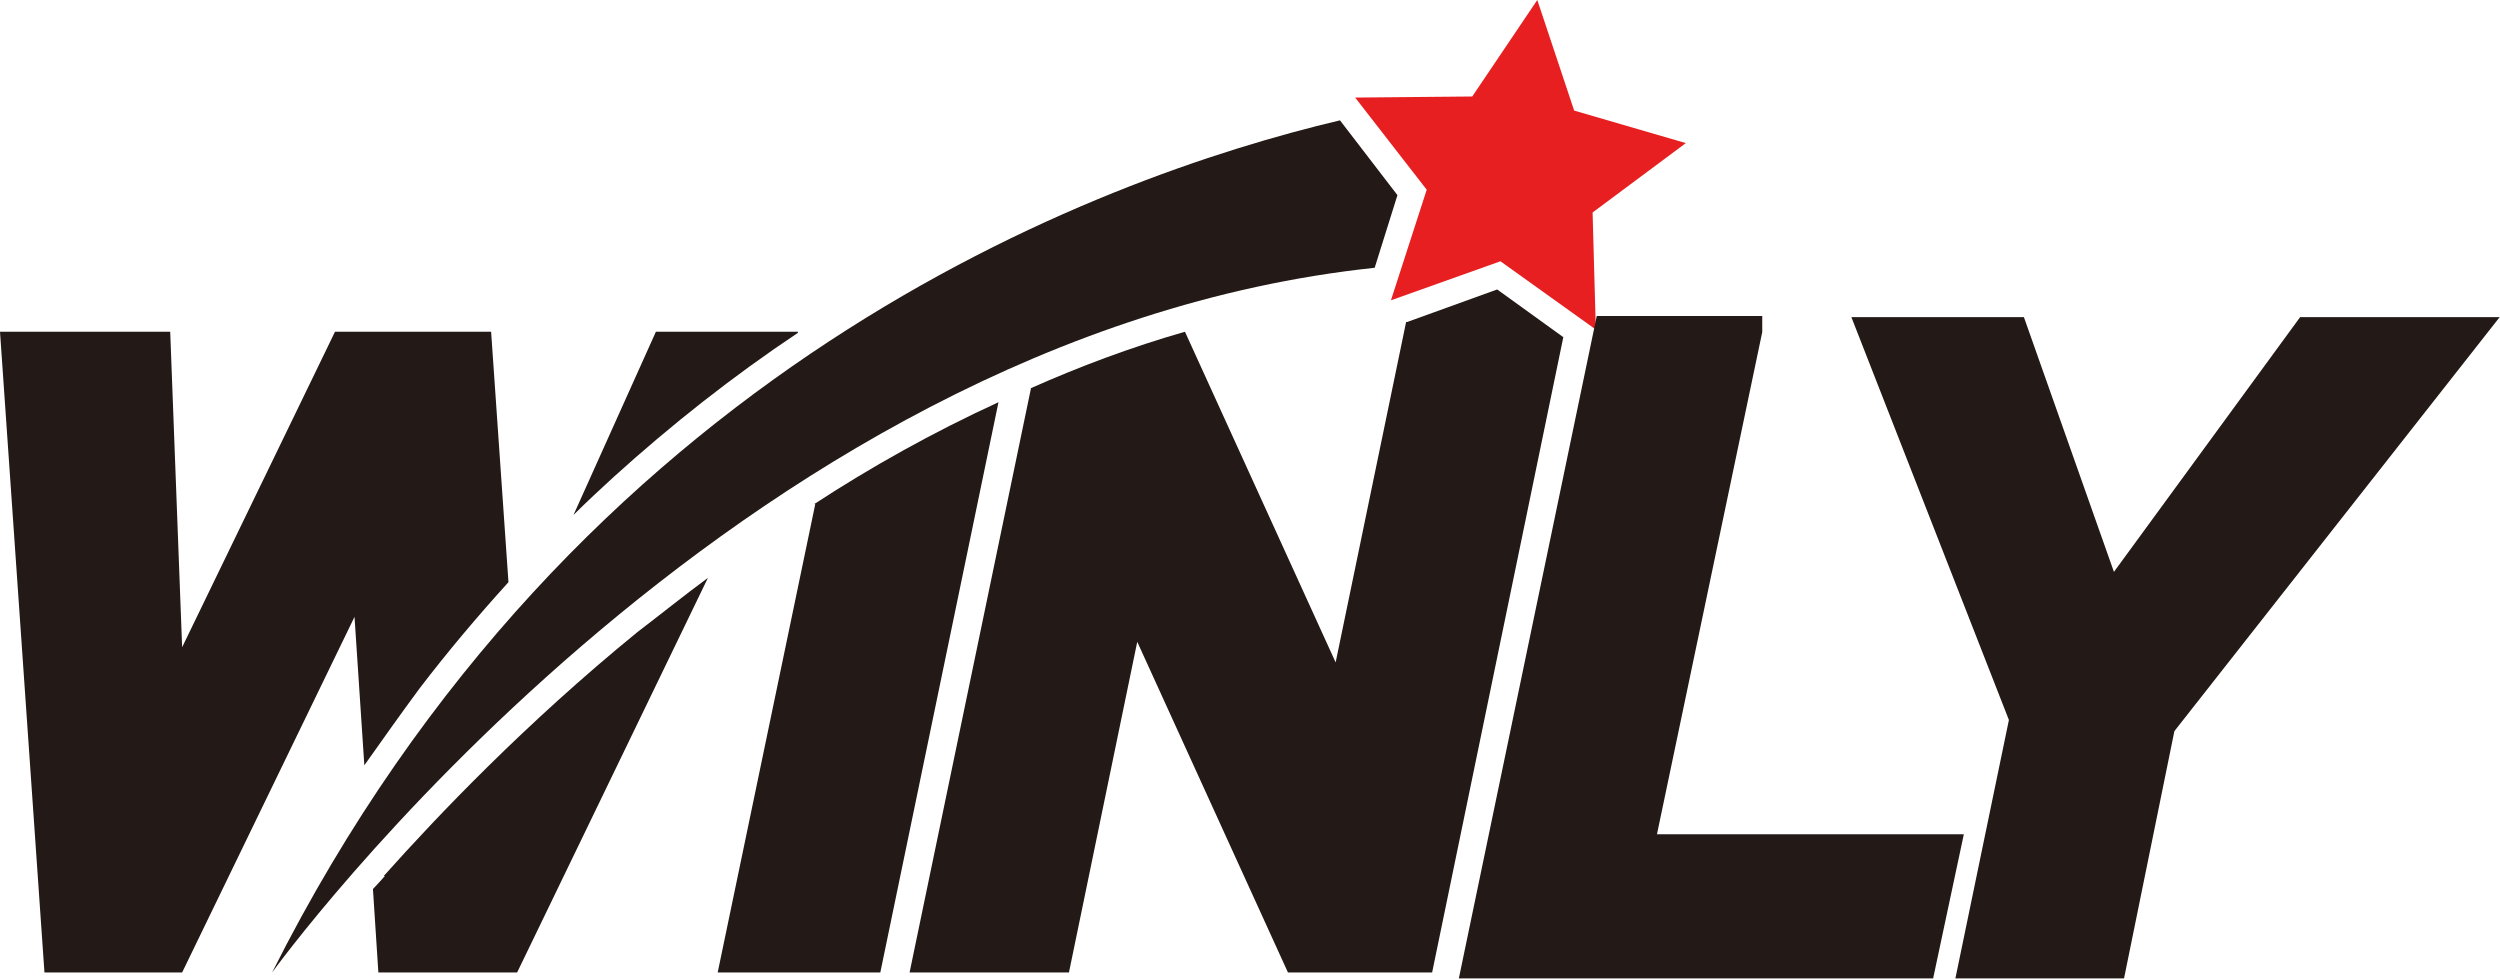
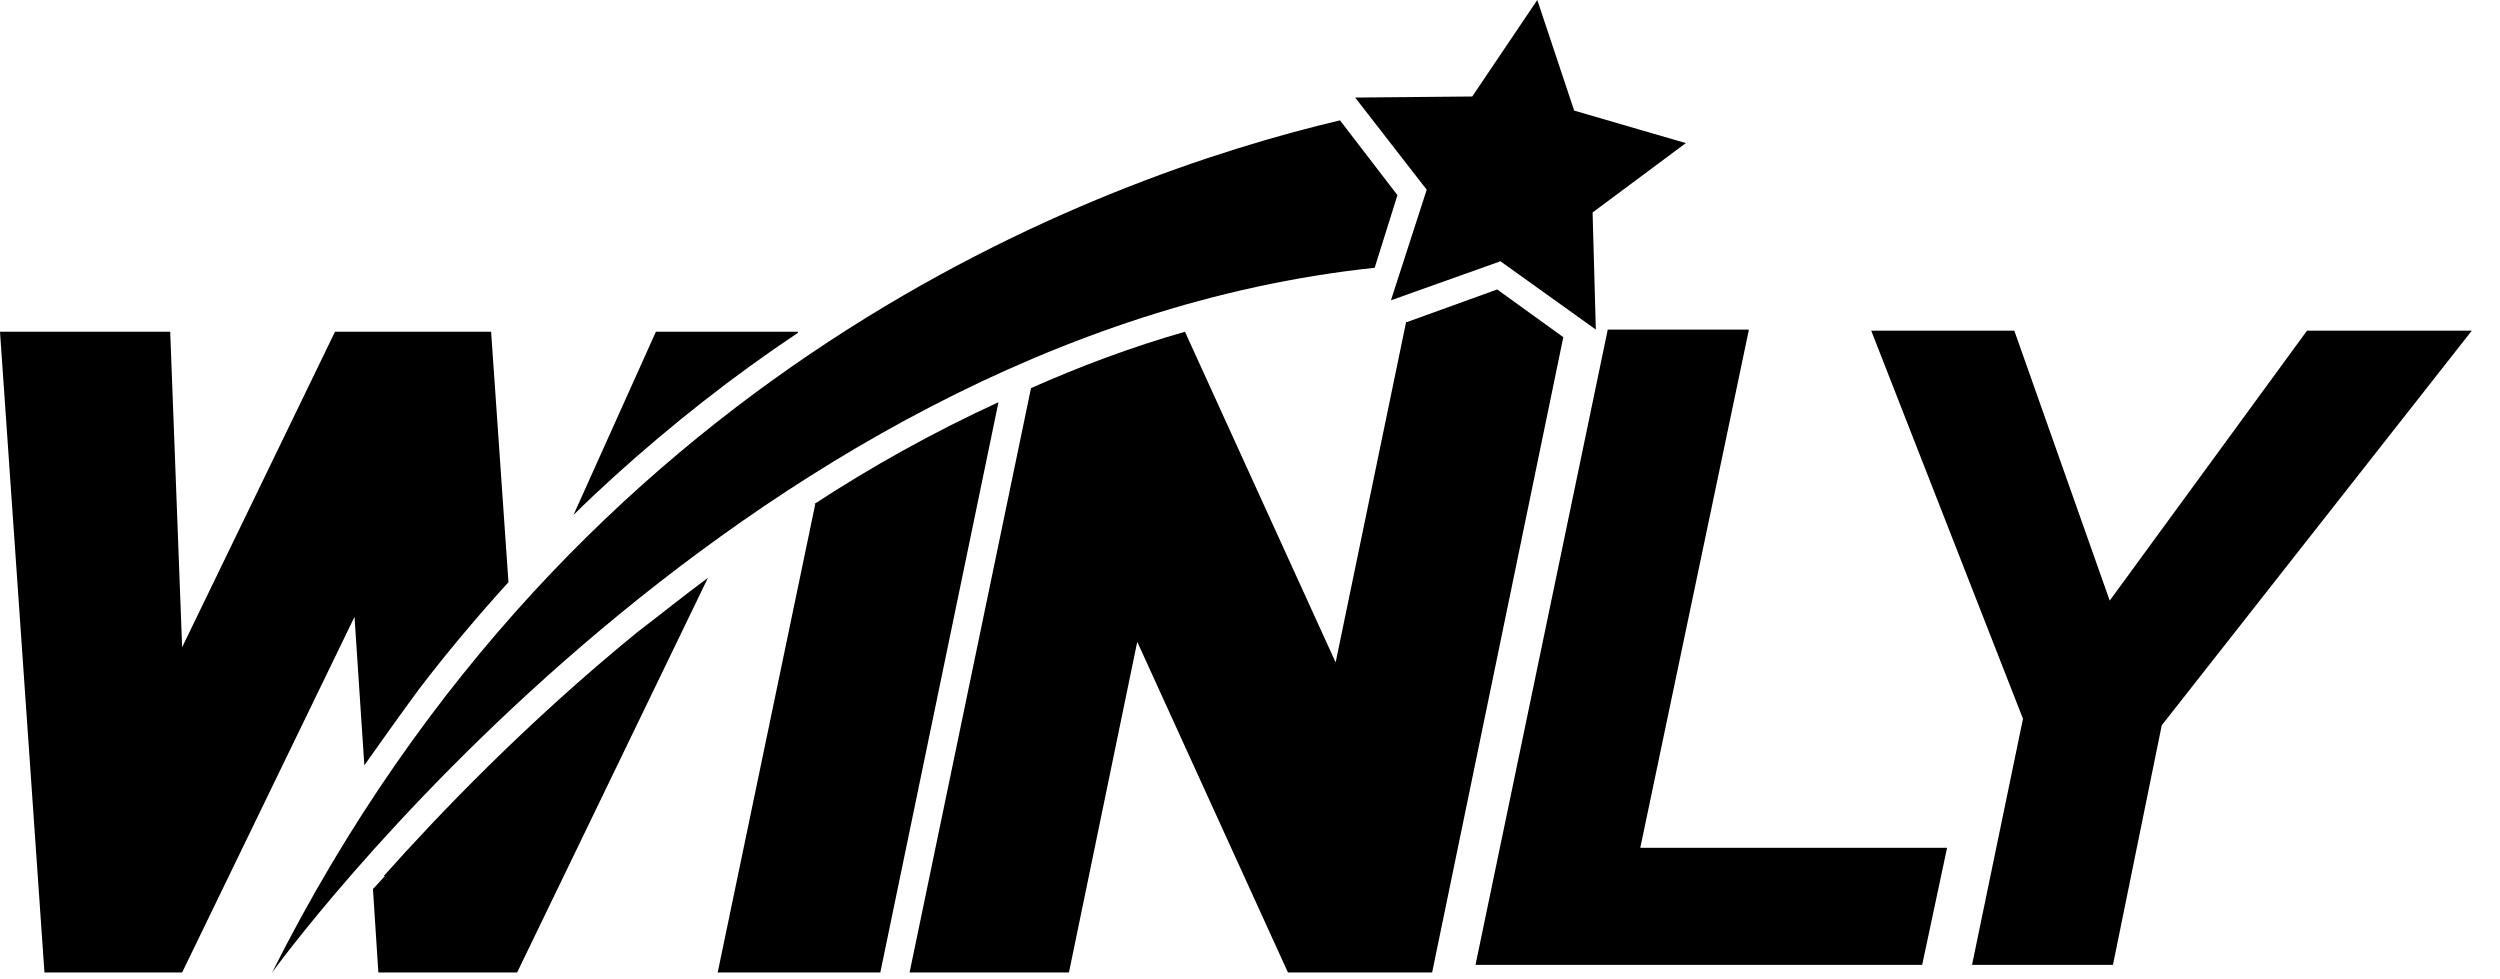
<svg xmlns="http://www.w3.org/2000/svg" id="Layer_2" data-name="Layer 2" viewBox="0 0 23.06 9.03">
  <defs>
    <style>
      .cls-1 {
        stroke: #231916;
        stroke-miterlimit: 10;
        stroke-width: .25px;
      }

      .cls-1, .cls-2 {
        fill: #231916;
      }

      .cls-3 {
        fill: #e71f20;
      }
    </style>
  </defs>
  <g id="Layer_1-2" data-name="Layer 1">
    <g>
      <g>
-         <path class="cls-2" d="m3.36,7.06c.17-.24.34-.48.51-.71.26-.34.53-.66.82-.98l-.16-2.31h-1.44l-1.41,2.91-.11-2.91H0l.41,5.91h1.27l1.59-3.28.09,1.36Z" />
-         <path class="cls-2" d="m3.55,8.08s-.07.08-.11.12l.05.77h1.28l1.76-3.64c-.23.17-.44.34-.65.5-1.03.84-1.84,1.69-2.34,2.25Z" />
-         <path class="cls-2" d="m7.36,3.06h-1.31l-.76,1.69c.12-.12.25-.24.37-.35.53-.48,1.1-.93,1.7-1.33Z" />
-         <path class="cls-2" d="m7.52,4.65l-.9,4.32h1.5l1.09-5.26c-.61.28-1.18.6-1.7.94Z" />
-         <path class="cls-2" d="m12.97,2.97l-.65,3.14-1.39-3.05h0c-.49.14-.97.32-1.42.52l-1.12,5.39h1.47l.63-3.05,1.39,3.05h1.33l1.21-5.86-.61-.44-.83.3Z" />
-         <path class="cls-2" d="m12.68,2.47l.21-.67-.53-.69c-2.24.53-7.05,2.29-9.85,7.86,0,0,4.23-5.87,10.17-6.5Z" />
-         <polygon class="cls-3" points="15.55 1.32 14.52 1.02 14.18 0 13.58 .89 12.5 .9 13.16 1.75 12.83 2.77 13.84 2.41 14.72 3.04 14.69 1.96 15.55 1.32" />
+         <path className="cls-2" d="m3.36,7.06c.17-.24.34-.48.51-.71.26-.34.53-.66.82-.98l-.16-2.31h-1.44l-1.41,2.91-.11-2.91H0l.41,5.91h1.27l1.59-3.28.09,1.36Z" />
+         <path className="cls-2" d="m3.55,8.08s-.07.08-.11.12l.05.77h1.28l1.76-3.64c-.23.17-.44.34-.65.5-1.03.84-1.84,1.69-2.34,2.25Z" />
+         <path className="cls-2" d="m7.36,3.06h-1.31l-.76,1.69c.12-.12.25-.24.37-.35.53-.48,1.1-.93,1.7-1.33Z" />
+         <path className="cls-2" d="m7.52,4.65l-.9,4.32h1.5l1.09-5.26c-.61.28-1.18.6-1.7.94Z" />
+         <path className="cls-2" d="m12.97,2.97l-.65,3.14-1.39-3.05h0c-.49.14-.97.32-1.42.52l-1.12,5.39h1.47l.63-3.05,1.39,3.05h1.33l1.21-5.86-.61-.44-.83.3Z" />
+         <path className="cls-2" d="m12.68,2.47l.21-.67-.53-.69c-2.24.53-7.05,2.29-9.85,7.86,0,0,4.23-5.87,10.17-6.5Z" />
+         <polygon className="cls-3" points="15.55 1.32 14.52 1.02 14.18 0 13.58 .89 12.5 .9 13.16 1.75 12.83 2.77 13.84 2.41 14.72 3.04 14.69 1.96 15.55 1.32" />
      </g>
      <g>
-         <path class="cls-1" d="m16.13,3.05l-1,4.77h2.83l-.23,1.08h-4.12l1.22-5.86h1.3Z" />
-         <path class="cls-1" d="m17.26,3.05h1.32l.88,2.49,1.82-2.49h1.52l-2.86,3.64-.45,2.21h-1.3l.47-2.27-1.4-3.58Z" />
+         <path className="cls-1" d="m16.13,3.05l-1,4.77h2.83l-.23,1.08h-4.12l1.22-5.86h1.3Z" />
+         <path className="cls-1" d="m17.26,3.05h1.32l.88,2.49,1.82-2.49h1.52l-2.86,3.64-.45,2.21h-1.3l.47-2.27-1.4-3.58Z" />
      </g>
    </g>
  </g>
</svg>
